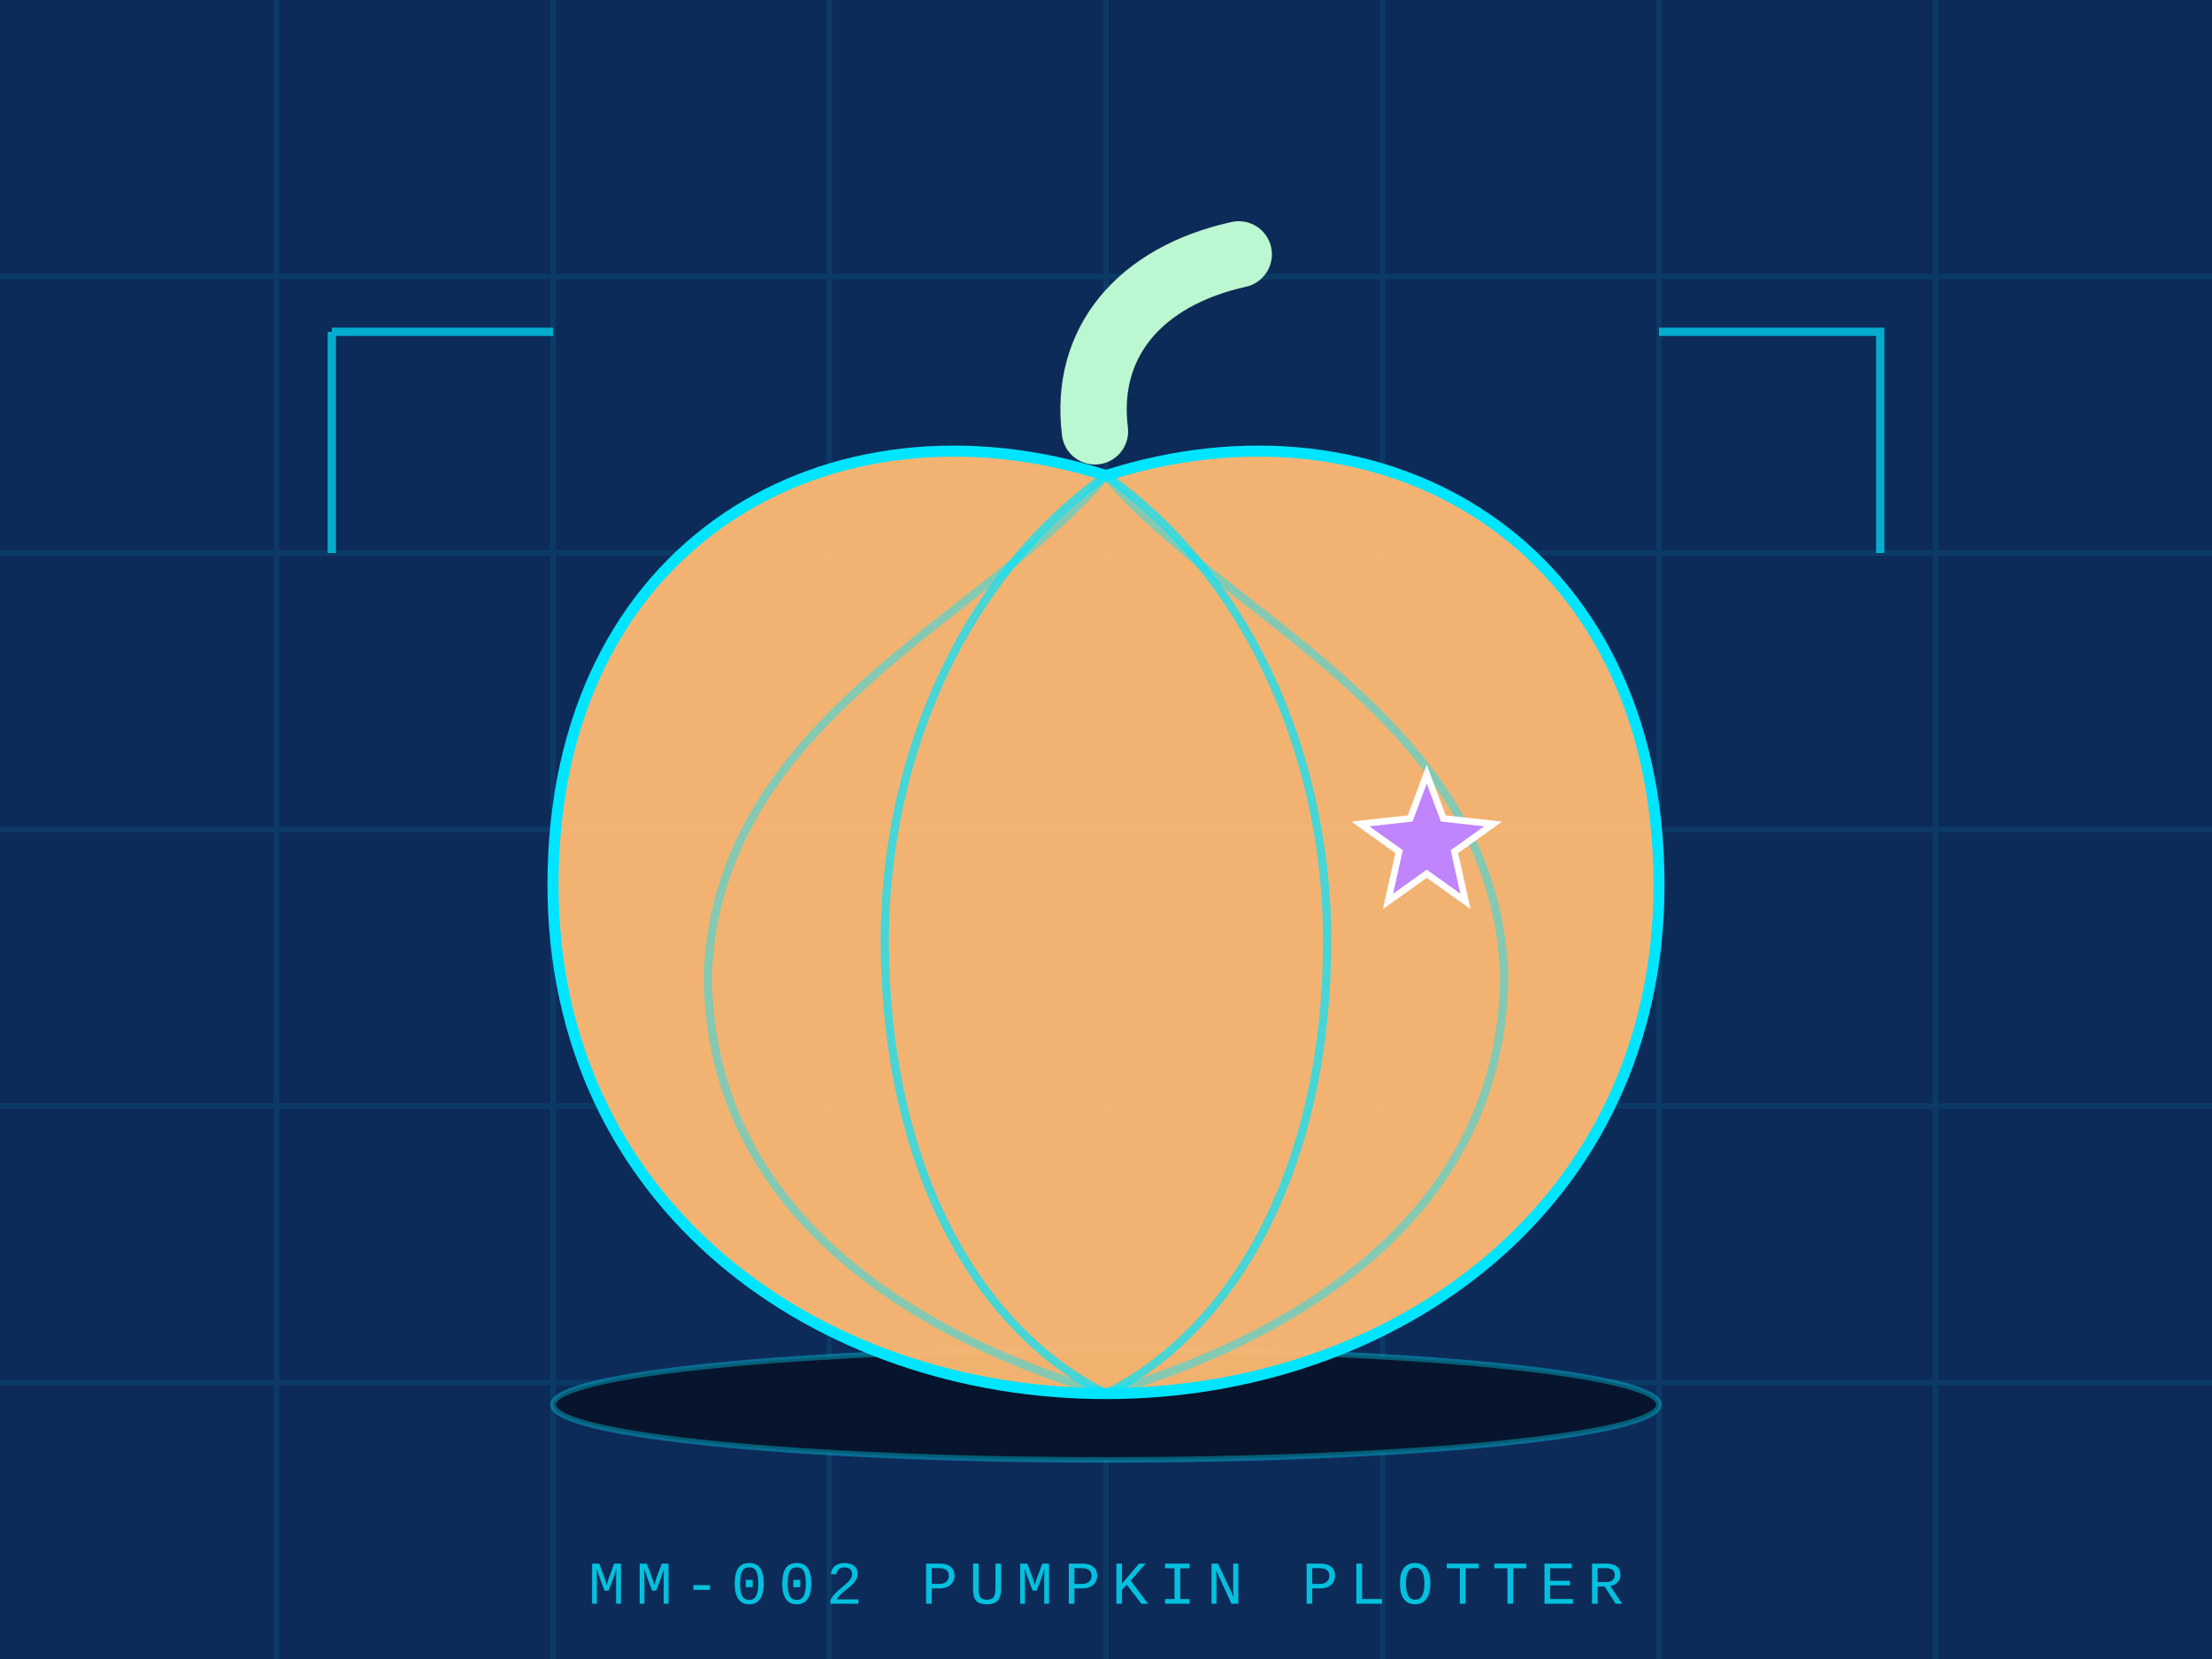
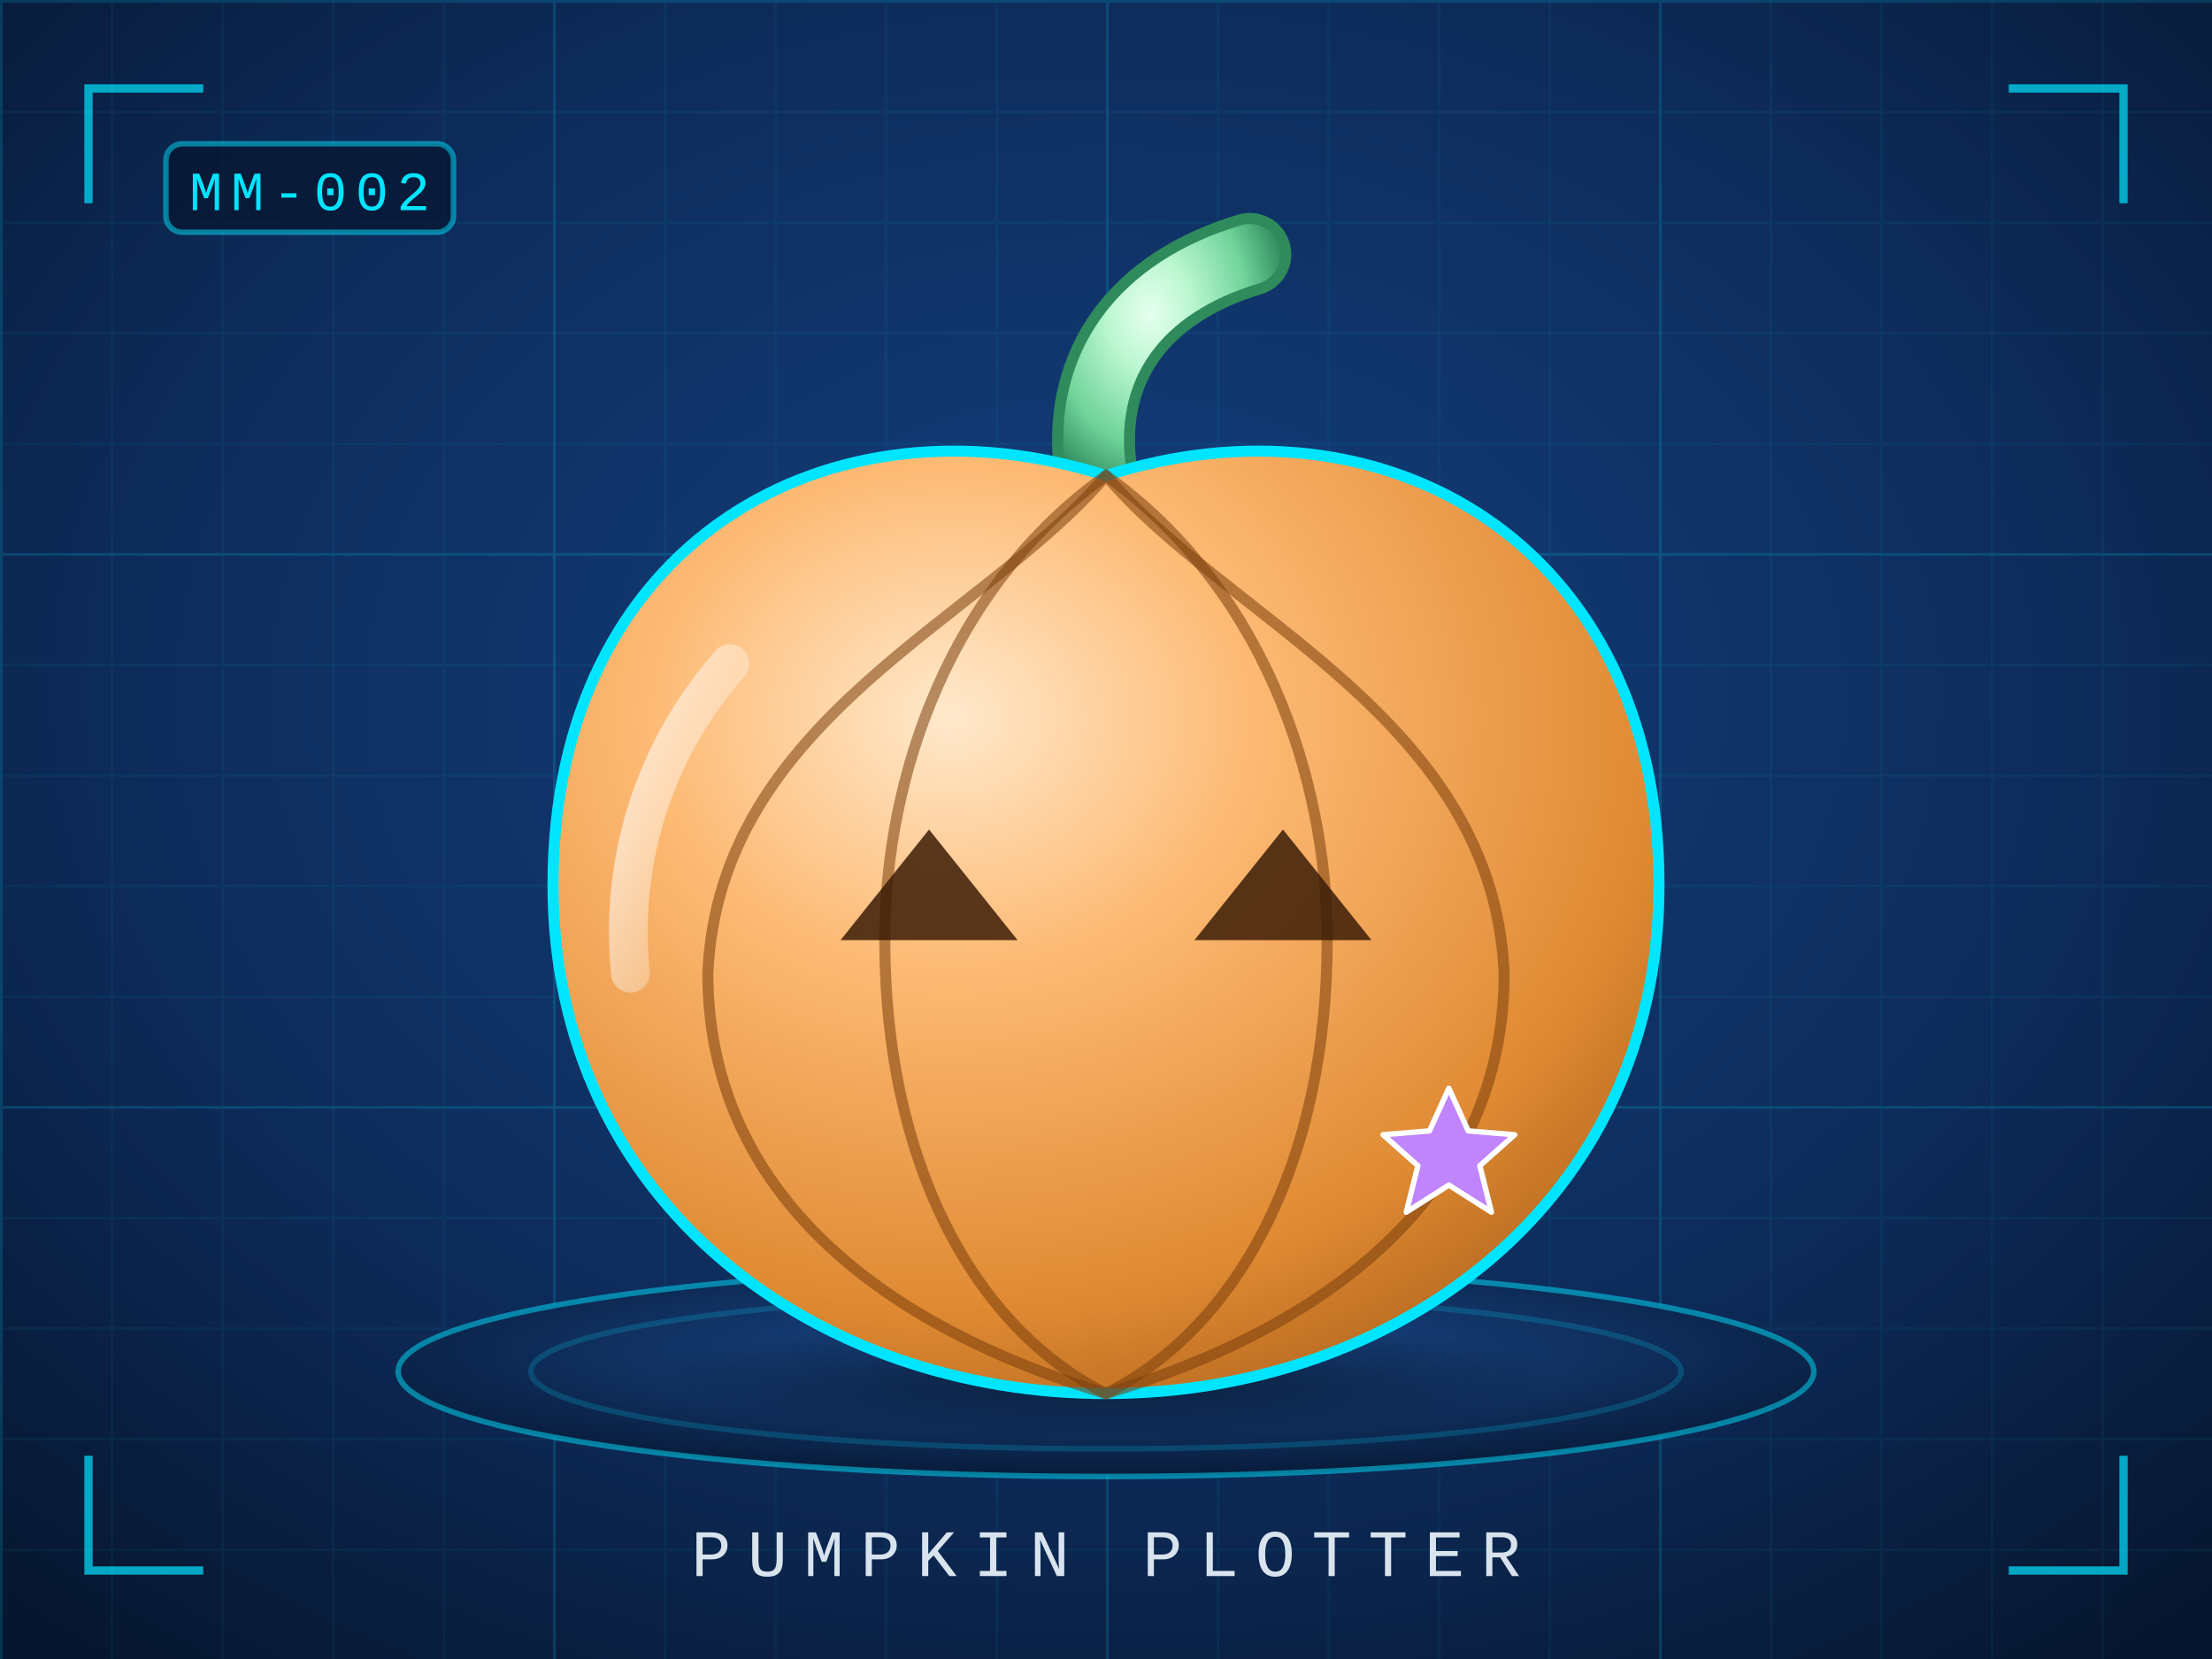
<svg xmlns="http://www.w3.org/2000/svg" viewBox="0 0 400 300">
-   <rect width="400" height="300" fill="#0d2b59" />
-   <path d="M0 50H400M0 100H400M0 150H400M0 200H400M0 250H400M50 0V300M100 0V300M150 0V300M200 0V300M250 0V300M300 0V300M350 0V300" stroke="#00e5ff" stroke-opacity="0.08" />
-   <ellipse cx="200" cy="254" rx="100" ry="10" fill="#06152d" stroke="#00e5ff" stroke-opacity="0.35" />
-   <path d="M198 78C196 62 206 50 224 46" fill="none" stroke="#bbf7d0" stroke-width="12" stroke-linecap="round" />
-   <path d="M200 86C150 70 100 98 100 160C100 218 148 252 200 252C252 252 300 218 300 160C300 98 250 70 200 86Z" fill="#fdba74" fill-opacity="0.95" stroke="#00e5ff" stroke-width="2" />
-   <path d="M200 86C172 106 160 140 160 170C160 210 176 240 200 252C224 240 240 210 240 170C240 140 228 106 200 86Z" fill="none" stroke="#00e5ff" stroke-width="1.5" stroke-opacity="0.7" />
-   <path d="M200 86C178 112 130 130 128 176C128 216 160 240 200 252M200 86C222 112 270 130 272 176C272 216 240 240 200 252" fill="none" stroke="#00e5ff" stroke-width="1.5" stroke-opacity="0.45" />
-   <path d="M258 140L261 148L270 149L263 154L265 163L258 158L251 163L253 154L246 149L255 148Z" fill="#c084fc" stroke="#ffffff" stroke-width="1.2" />
-   <g fill="none" stroke="#00e5ff" stroke-width="1.5" stroke-opacity="0.7">
-     <path d="M300 60H340V100" />
-     <path d="M60 60H100M60 60V100" />
+   <defs>
+     <radialGradient id="bg" cx="0.5" cy="0.42" r="0.75">
+       <stop offset="0" stop-color="#14407f" />
+       <stop offset="0.6" stop-color="#0d2b59" />
+       <stop offset="1" stop-color="#06152d" />
+     </radialGradient>
+     <radialGradient id="plate" cx="0.5" cy="0.4" r="0.6">
+       <stop offset="0" stop-color="#1b4c92" />
+       <stop offset="1" stop-color="#081c3b" />
+     </radialGradient>
+     <radialGradient id="shadow" cx="0.5" cy="0.5" r="0.5">
+       <stop offset="0" stop-color="#000" stop-opacity="0.55" />
+       <stop offset="1" stop-color="#000" stop-opacity="0" />
+     </radialGradient>
+     <linearGradient id="gloss" x1="0" y1="0" x2="1" y2="1">
+       <stop offset="0" stop-color="#fff" stop-opacity="0.75" />
+       <stop offset="1" stop-color="#fff" stop-opacity="0" />
+     </linearGradient>
+     <radialGradient id="mat" cx="0.36" cy="0.28" r="0.9">
+       <stop offset="0" stop-color="#ffffff" />
+       <stop offset="0.3" stop-color="#e3ecf9" />
+       <stop offset="0.7" stop-color="#a9bcdc" />
+       <stop offset="1" stop-color="#667fa8" />
+     </radialGradient>
+     <radialGradient id="warm" cx="0.36" cy="0.28" r="0.9">
+       <stop offset="0" stop-color="#ffe9cc" />
+       <stop offset="0.3" stop-color="#fdba74" />
+       <stop offset="0.7" stop-color="#e08a33" />
+       <stop offset="1" stop-color="#9c5412" />
+     </radialGradient>
+     <radialGradient id="green" cx="0.36" cy="0.28" r="0.9">
+       <stop offset="0" stop-color="#e6ffef" />
+       <stop offset="0.3" stop-color="#bbf7d0" />
+       <stop offset="0.7" stop-color="#6fd39a" />
+       <stop offset="1" stop-color="#2f8a5c" />
+     </radialGradient>
+     <pattern id="gridMinor" width="20" height="20" patternUnits="userSpaceOnUse">
+       <path d="M20 0H0V20" fill="none" stroke="#00e5ff" stroke-opacity="0.05" />
+     </pattern>
+     <pattern id="gridMajor" width="100" height="100" patternUnits="userSpaceOnUse">
+       <path d="M100 0H0V100" fill="none" stroke="#00e5ff" stroke-opacity="0.12" />
+     </pattern>
+   </defs>
+   <rect width="400" height="300" fill="url(#bg)" />
+   <rect width="400" height="300" fill="url(#gridMinor)" />
+   <rect width="400" height="300" fill="url(#gridMajor)" />
+   <ellipse cx="200" cy="248" rx="128" ry="19" fill="url(#plate)" stroke="#00e5ff" stroke-opacity="0.5" />
+   <ellipse cx="200" cy="248" rx="104" ry="14" fill="none" stroke="#00e5ff" stroke-opacity="0.18" />
+   <ellipse cx="200" cy="249" rx="82" ry="11" fill="url(#shadow)" />
+   <path d="M198 84C196 66 206 52 226 46" fill="none" stroke="#2f8a5c" stroke-width="15" stroke-linecap="round" />
+   <path d="M198 84C196 66 206 52 226 46" fill="none" stroke="url(#green)" stroke-width="11" stroke-linecap="round" />
+   <path d="M200 86C150 70 100 98 100 160C100 218 148 252 200 252C252 252 300 218 300 160C300 98 250 70 200 86Z" fill="url(#warm)" stroke="#00e5ff" stroke-width="2" />
+   <g fill="none" stroke="#7a3f0c" stroke-opacity="0.55" stroke-width="2" stroke-linecap="round">
+     <path d="M200 86C172 106 160 140 160 170C160 210 176 240 200 252C224 240 240 210 240 170C240 140 228 106 200 86Z" />
+     <path d="M200 86C178 112 130 130 128 176C128 216 160 240 200 252M200 86C222 112 270 130 272 176C272 216 240 240 200 252" />
  </g>
-   <text x="200" y="290" text-anchor="middle" font-family="Courier New, monospace" font-size="11" fill="#00e5ff" fill-opacity="0.8" letter-spacing="2">MM-002 PUMPKIN PLOTTER</text>
+   <path d="M132 120C118 136 112 156 114 176" fill="none" stroke="url(#gloss)" stroke-width="7" stroke-linecap="round" />
+   <path d="M168 150L184 170L152 170Z M232 150L248 170L216 170Z" fill="#3b1d06" fill-opacity="0.85" stroke-linejoin="round" />
+   <path transform="translate(262 208) scale(0.7)" d="M0 -16L5 -5L17 -4L8 4L11 16L0 9L-11 16L-8 4L-17 -4L-5 -5Z" fill="#c084fc" stroke="#fff" stroke-width="1.4" stroke-linejoin="round" />
+   <g fill="none" stroke="#00e5ff" stroke-width="1.5" stroke-opacity="0.7" stroke-linecap="square">
+     <path d="M16 36V16H36M364 16H384V36M16 264V284H36M384 264V284H364" />
+   </g>
+   <rect x="30" y="26" width="52" height="16" rx="3" fill="#06152d" fill-opacity="0.7" stroke="#00e5ff" stroke-opacity="0.5" />
+   <text x="56" y="38" text-anchor="middle" font-family="Courier New, monospace" font-size="10" fill="#00e5ff" letter-spacing="1.5">MM-002</text>
+   <text x="200" y="285" text-anchor="middle" font-family="Courier New, monospace" font-size="12" fill="#eef7ff" fill-opacity="0.9" letter-spacing="3">PUMPKIN PLOTTER</text>
</svg>
